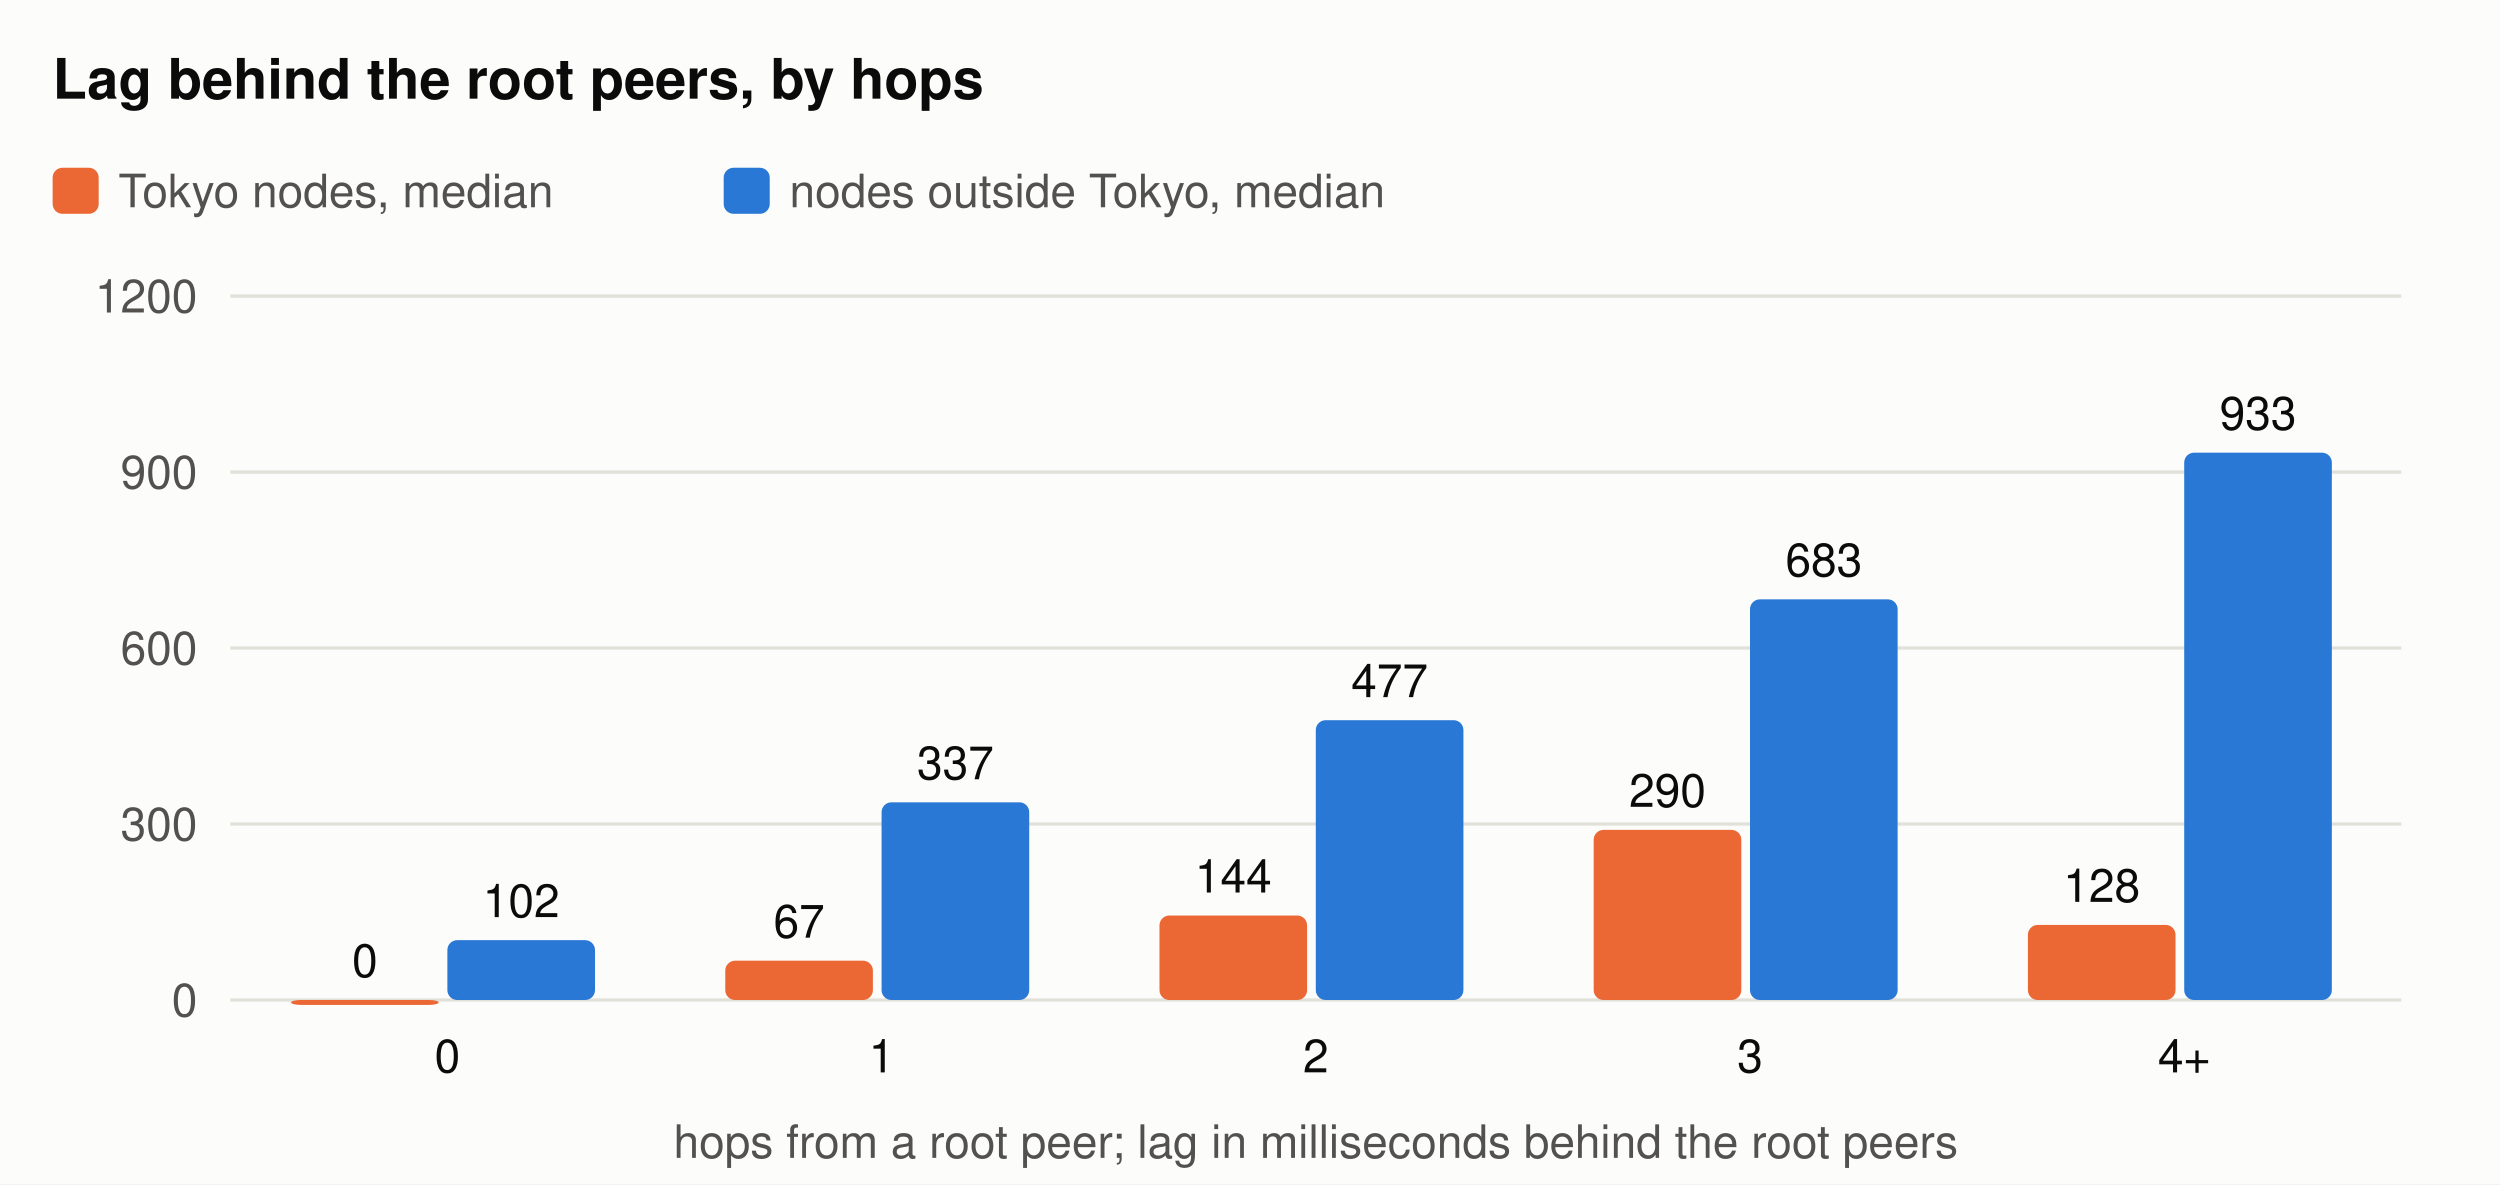
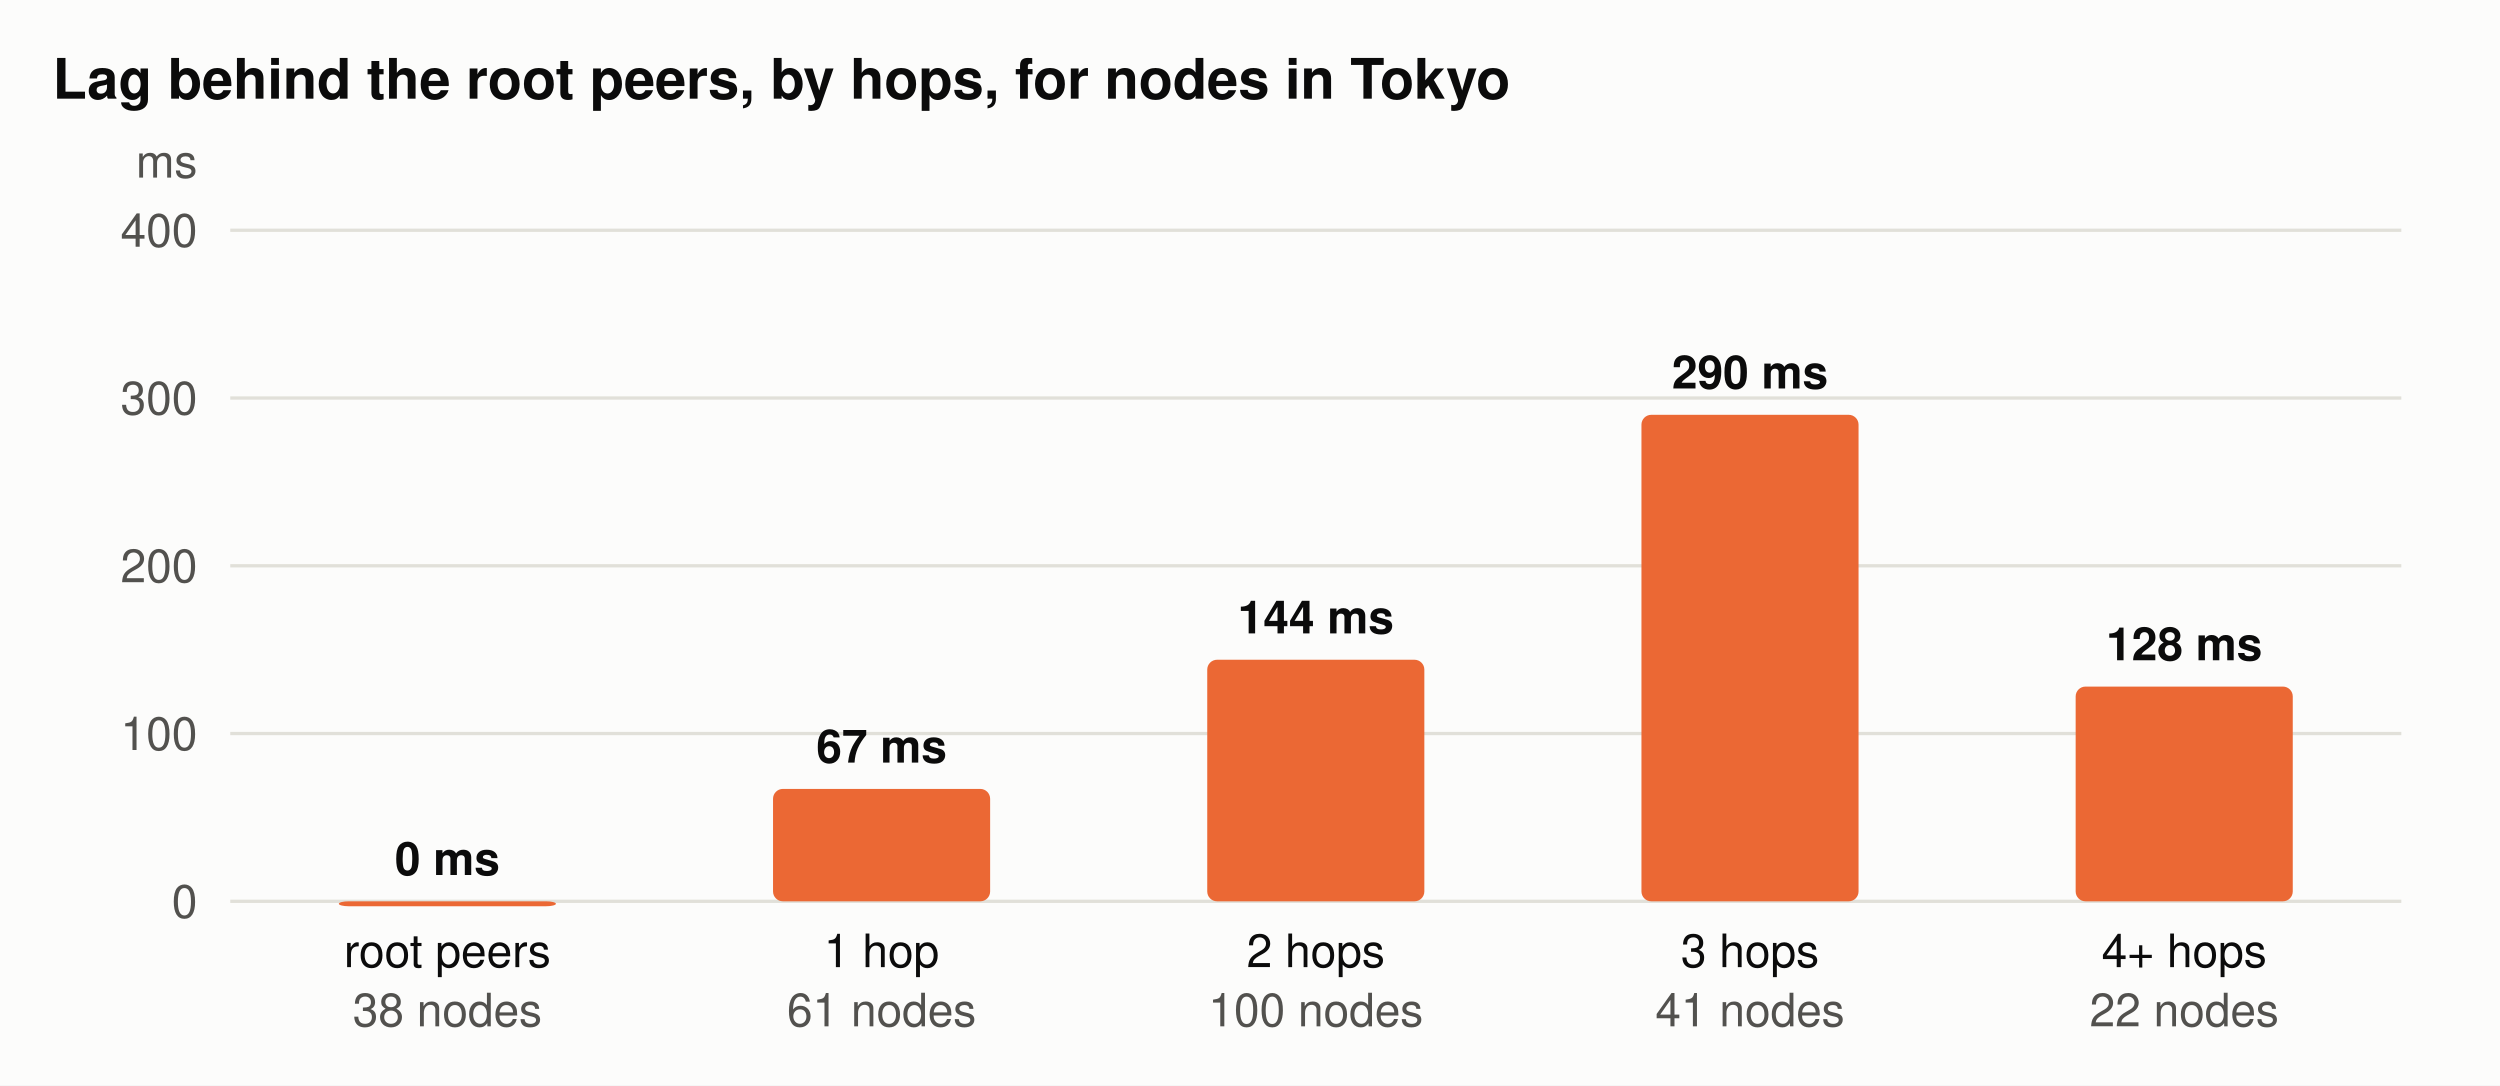
- <svg xmlns="http://www.w3.org/2000/svg" viewBox="0 0 760 360" width="760" height="360" role="img" aria-labelledby="t d">
+ <svg xmlns="http://www.w3.org/2000/svg" viewBox="0 0 760 330" width="760" height="330" role="img" aria-labelledby="t d">
  <style>
text{font-family:Helvetica,Arial,sans-serif;fill:#52514e;font-size:14px}
.t{fill:#0b0b0b;font-size:17px;font-weight:700}.l{fill:#0b0b0b}.b{font-weight:700}.w{fill:#ffffff;font-weight:700}
.grid{stroke:#e1e0d9;stroke-width:1}.axis{stroke:#c3c2b7;stroke-width:1}
@media (prefers-color-scheme: dark){
text{fill:#c3c2b7}.t,.l{fill:#f0efec}.w{fill:#ffffff}.grid{stroke:#2c2c2a}.axis{stroke:#383835}
[fill="#fcfcfb"]{fill:#1a1a19}[stroke="#fcfcfb"]{stroke:#1a1a19}
[fill="#2a78d6"]{fill:#3987e5}[stroke="#2a78d6"]{stroke:#3987e5}[fill="#9ec5f4"]{fill:#184f95}
[fill="#eb6834"]{fill:#d95926}[stroke="#eb6834"]{stroke:#d95926}[fill="#f6b89c"]{fill:#8a3a17}
[stroke="#0b0b0b"]{stroke:#f0efec}}
</style>
-   <rect width="760" height="360" fill="#fcfcfb" />
-   <text class="t" x="16" y="30">Lag behind the root peers, by hops</text>
-   <rect x="16" y="51" width="14" height="14" rx="3" fill="#eb6834" />
-   <text x="36" y="63">Tokyo nodes, median</text>
-   <rect x="220" y="51" width="14" height="14" rx="3" fill="#2a78d6" />
-   <text x="240" y="63">nodes outside Tokyo, median</text>
-   <line class="grid" x1="70" y1="304.0" x2="730" y2="304.0" />
-   <text x="60" y="309.0" text-anchor="end">0</text>
-   <line class="grid" x1="70" y1="250.5" x2="730" y2="250.5" />
-   <text x="60" y="255.5" text-anchor="end">300</text>
-   <line class="grid" x1="70" y1="197.0" x2="730" y2="197.0" />
-   <text x="60" y="202.0" text-anchor="end">600</text>
-   <line class="grid" x1="70" y1="143.5" x2="730" y2="143.5" />
-   <text x="60" y="148.5" text-anchor="end">900</text>
-   <line class="grid" x1="70" y1="90.0" x2="730" y2="90.0" />
-   <text x="60" y="95.0" text-anchor="end">1200</text>
-   <rect x="88.48" y="304.0" width="44.88" height="1.5" rx="3" fill="#eb6834" />
-   <text class="l" x="110.92" y="297.0" text-anchor="middle">0</text>
-   <rect x="136.0" y="285.81" width="44.88" height="18.19" rx="3" fill="#2a78d6" />
-   <text class="l" x="158.44" y="278.81" text-anchor="middle">102</text>
-   <text class="l" x="136.0" y="326" text-anchor="middle">0</text>
-   <rect x="220.48" y="292.052" width="44.88" height="11.948" rx="3" fill="#eb6834" />
-   <text class="l" x="242.92" y="285.052" text-anchor="middle">67</text>
-   <rect x="268.0" y="243.902" width="44.88" height="60.098" rx="3" fill="#2a78d6" />
-   <text class="l" x="290.44" y="236.902" text-anchor="middle">337</text>
-   <text class="l" x="268.0" y="326" text-anchor="middle">1</text>
-   <rect x="352.48" y="278.32" width="44.88" height="25.68" rx="3" fill="#eb6834" />
-   <text class="l" x="374.92" y="271.32" text-anchor="middle">144</text>
-   <rect x="400.0" y="218.935" width="44.88" height="85.065" rx="3" fill="#2a78d6" />
-   <text class="l" x="422.44" y="211.935" text-anchor="middle">477</text>
-   <text class="l" x="400.0" y="326" text-anchor="middle">2</text>
-   <rect x="484.48" y="252.283" width="44.88" height="51.717" rx="3" fill="#eb6834" />
-   <text class="l" x="506.92" y="245.283" text-anchor="middle">290</text>
-   <rect x="532.0" y="182.198" width="44.88" height="121.802" rx="3" fill="#2a78d6" />
-   <text class="l" x="554.44" y="175.198" text-anchor="middle">683</text>
-   <text class="l" x="532.0" y="326" text-anchor="middle">3</text>
-   <rect x="616.48" y="281.173" width="44.88" height="22.827" rx="3" fill="#eb6834" />
-   <text class="l" x="638.92" y="274.173" text-anchor="middle">128</text>
-   <rect x="664.0" y="137.615" width="44.88" height="166.385" rx="3" fill="#2a78d6" />
-   <text class="l" x="686.44" y="130.615" text-anchor="middle">933</text>
-   <text class="l" x="664.0" y="326" text-anchor="middle">4+</text>
-   <text x="400.0" y="352" text-anchor="middle">hops from a root peer; lag in milliseconds behind the root peers</text>
+   <rect width="760" height="330" fill="#fcfcfb" />
+   <text class="t" x="16" y="30">Lag behind the root peers, by hops, for nodes in Tokyo</text>
+   <line class="grid" x1="70" y1="274.0" x2="730" y2="274.0" />
+   <text x="60" y="279.0" text-anchor="end">0</text>
+   <line class="grid" x1="70" y1="223.0" x2="730" y2="223.0" />
+   <text x="60" y="228.0" text-anchor="end">100</text>
+   <line class="grid" x1="70" y1="172.0" x2="730" y2="172.0" />
+   <text x="60" y="177.0" text-anchor="end">200</text>
+   <line class="grid" x1="70" y1="121.0" x2="730" y2="121.0" />
+   <text x="60" y="126.0" text-anchor="end">300</text>
+   <line class="grid" x1="70" y1="70.0" x2="730" y2="70.0" />
+   <text x="60" y="75.0" text-anchor="end">400</text>
+   <rect x="103.0" y="274.0" width="66.0" height="1.5" rx="3" fill="#eb6834" />
+   <text class="l b" x="136.0" y="266.0" text-anchor="middle">0 ms</text>
+   <text x="136.0" y="312" text-anchor="middle">38 nodes</text>
+   <text class="l" x="136.0" y="294" text-anchor="middle">root peers</text>
+   <rect x="235.0" y="239.83" width="66.0" height="34.17" rx="3" fill="#eb6834" />
+   <text class="l b" x="268.0" y="231.83" text-anchor="middle">67 ms</text>
+   <text x="268.0" y="312" text-anchor="middle">61 nodes</text>
+   <text class="l" x="268.0" y="294" text-anchor="middle">1 hop</text>
+   <rect x="367.0" y="200.56" width="66.0" height="73.44" rx="3" fill="#eb6834" />
+   <text class="l b" x="400.0" y="192.56" text-anchor="middle">144 ms</text>
+   <text x="400.0" y="312" text-anchor="middle">100 nodes</text>
+   <text class="l" x="400.0" y="294" text-anchor="middle">2 hops</text>
+   <rect x="499.0" y="126.1" width="66.0" height="147.9" rx="3" fill="#eb6834" />
+   <text class="l b" x="532.0" y="118.1" text-anchor="middle">290 ms</text>
+   <text x="532.0" y="312" text-anchor="middle">41 nodes</text>
+   <text class="l" x="532.0" y="294" text-anchor="middle">3 hops</text>
+   <rect x="631.0" y="208.72" width="66.0" height="65.28" rx="3" fill="#eb6834" />
+   <text class="l b" x="664.0" y="200.72" text-anchor="middle">128 ms</text>
+   <text x="664.0" y="312" text-anchor="middle">22 nodes</text>
+   <text class="l" x="664.0" y="294" text-anchor="middle">4+ hops</text>
+   <text x="60" y="54" text-anchor="end">ms</text>
</svg>
